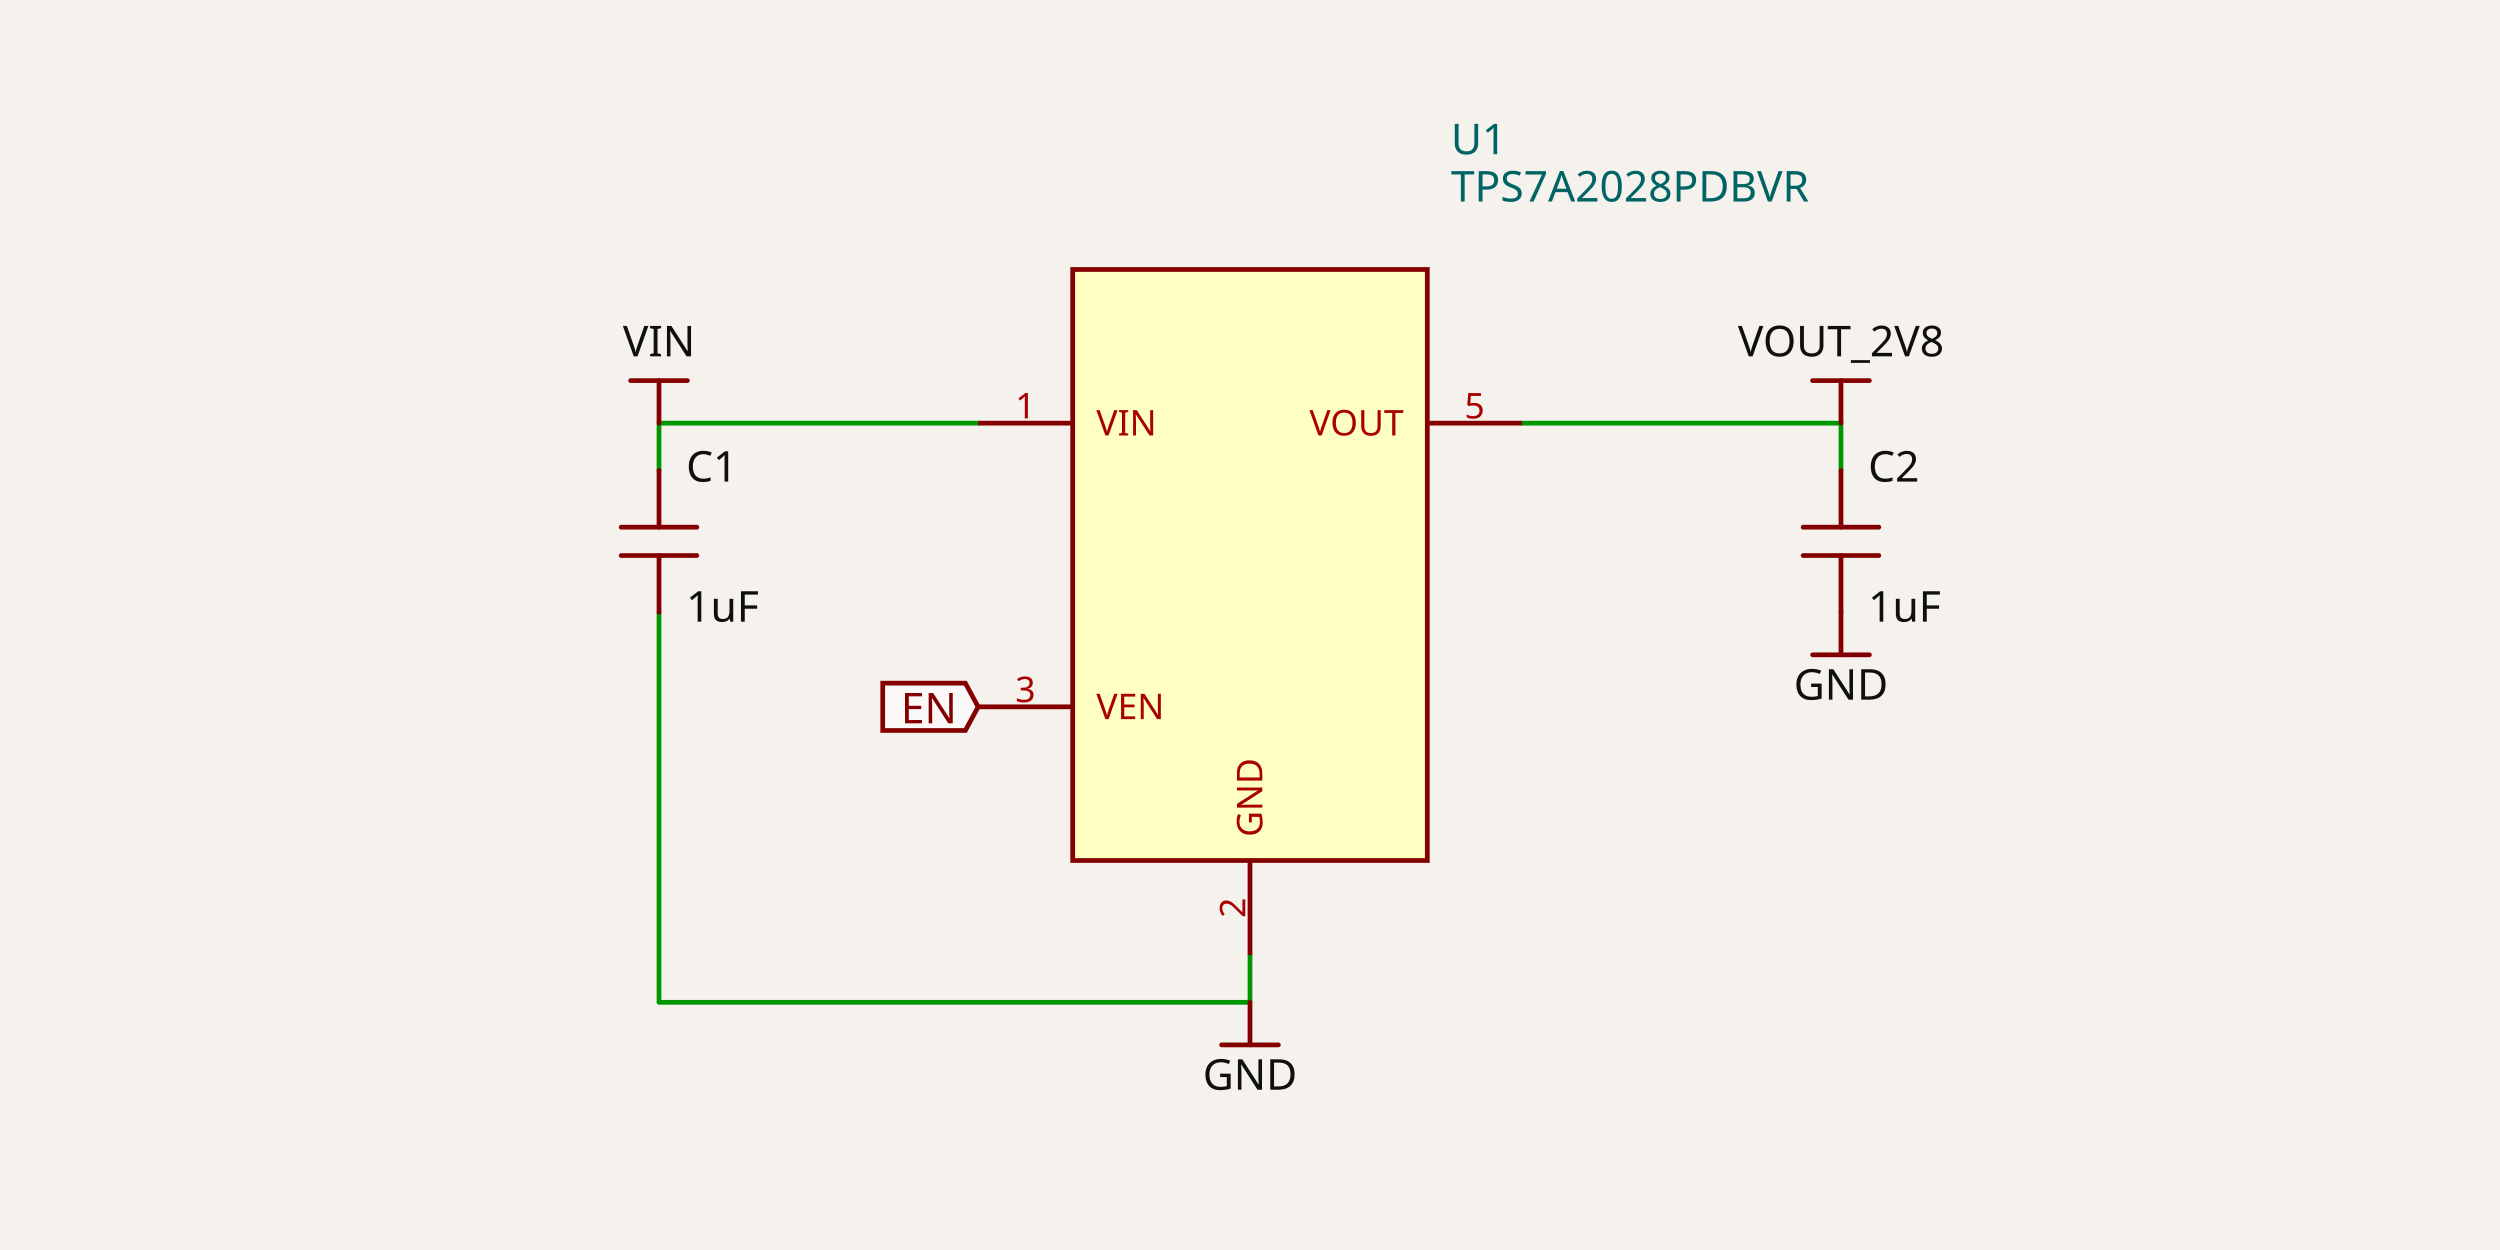
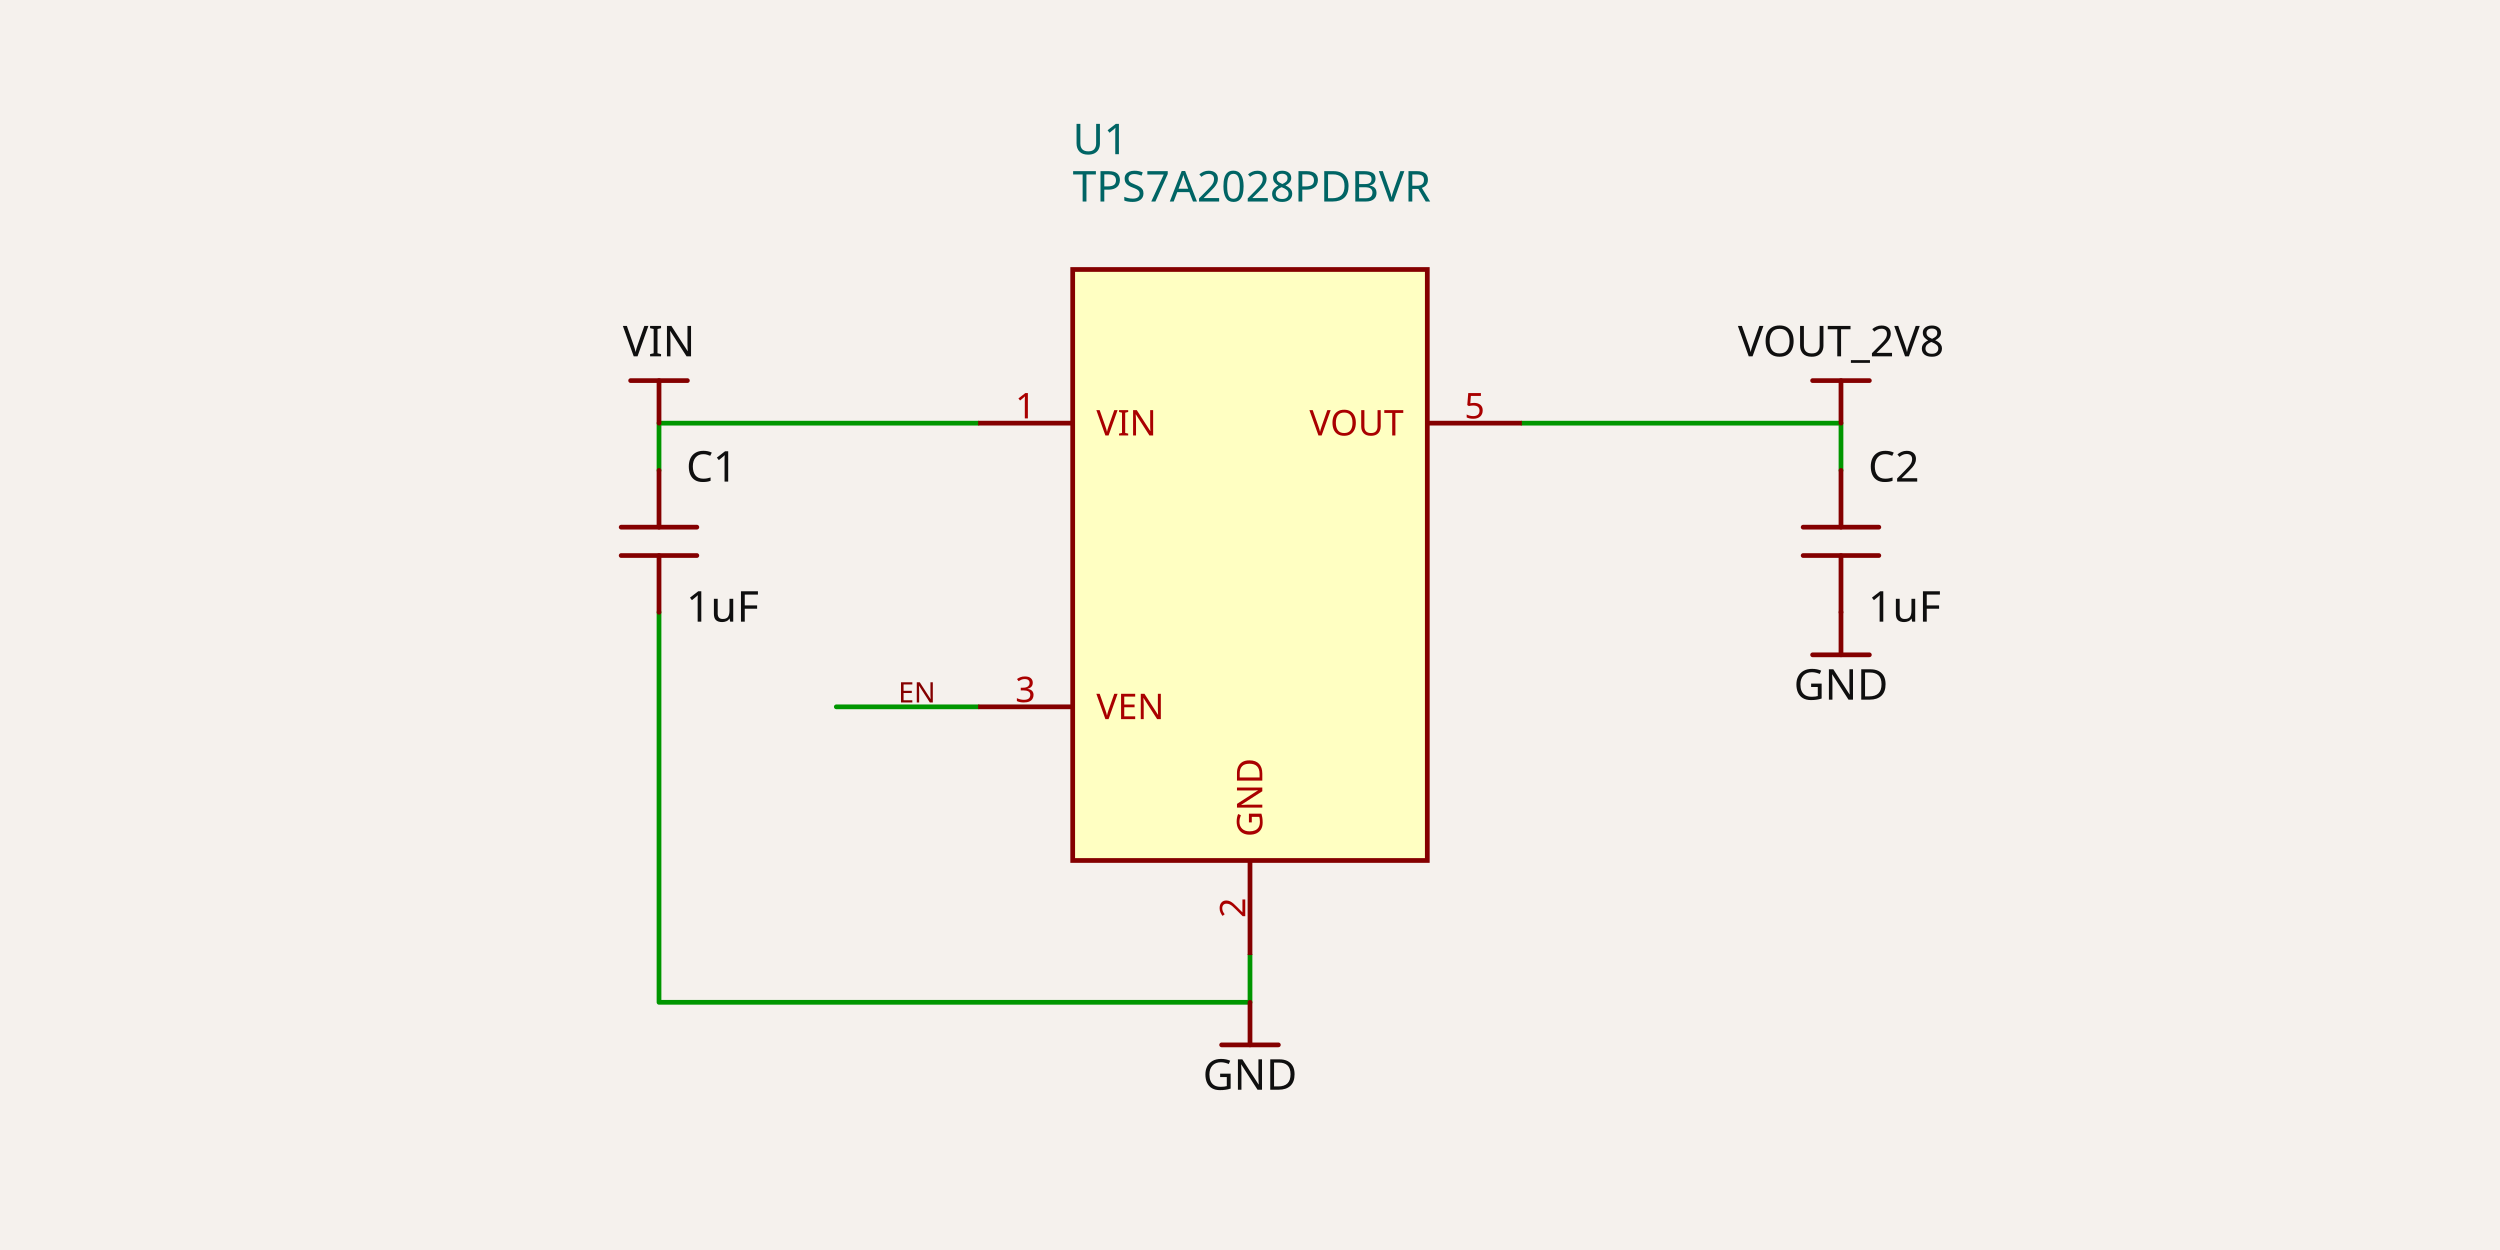
<svg xmlns="http://www.w3.org/2000/svg" class="tscircuit-schematic" width="1200" height="600" style="background-color: rgb(245, 241, 237)" data-real-to-screen-transform="matrix(113.4701699531,0,0,-113.4701699531,600,271.1937061879)">
  <style>
              .boundary { fill: rgb(245, 241, 237); }
              .schematic-boundary { fill: none; stroke: #fff; }
              .component { fill: none; stroke: rgb(132, 0, 0); }
              .chip { fill: rgb(255, 255, 194); stroke: rgb(132, 0, 0); }
              .component-pin { fill: none; stroke: rgb(132, 0, 0); }
              .text { font-family: sans-serif; fill: rgb(0, 150, 0); }
              .pin-number { fill: rgb(169, 0, 0); }
              .port-label { fill: rgb(0, 100, 100); }
              .component-name { fill: rgb(0, 100, 100); }
              
            </style>
  <rect class="boundary" x="0" y="0" width="1200" height="600" />
  <g class="trace sch-trace" data-layer="base" data-circuit-json-type="schematic_trace" data-schematic-trace-id="schematic_trace_0" data-subcircuit-connectivity-map-key="unnamedsubcircuitsubcircuit_source_group_0_connectivity_net0">
    <path d="M 469.509 203.112 L 316.325 203.112 L 316.325 216.728 L 316.325 225.806" class="trace-invisible-hover-outline sch-trace-hitbox" stroke="rgb(0, 150, 0)" fill="none" stroke-width="18.155px" stroke-linecap="round" opacity="0" stroke-linejoin="round" />
    <path class="sch-trace-path" d="M 469.509 203.112 L 316.325 203.112 L 316.325 216.728 L 316.325 225.806" stroke="rgb(0, 150, 0)" fill="none" stroke-width="2.269px" stroke-linecap="round" stroke-linejoin="round" />
  </g>
  <g class="trace sch-trace" data-layer="base" data-circuit-json-type="schematic_trace" data-schematic-trace-id="schematic_trace_1" data-subcircuit-connectivity-map-key="unnamedsubcircuitsubcircuit_source_group_0_connectivity_net3">
    <path d="M 730.491 203.112 L 883.675 203.112 L 883.675 216.728 L 883.675 225.806" class="trace-invisible-hover-outline sch-trace-hitbox" stroke="rgb(0, 150, 0)" fill="none" stroke-width="18.155px" stroke-linecap="round" opacity="0" stroke-linejoin="round" />
    <path class="sch-trace-path" d="M 730.491 203.112 L 883.675 203.112 L 883.675 216.728 L 883.675 225.806" stroke="rgb(0, 150, 0)" fill="none" stroke-width="2.269px" stroke-linecap="round" stroke-linejoin="round" />
  </g>
  <g class="trace sch-trace" data-layer="base" data-circuit-json-type="schematic_trace" data-schematic-trace-id="schematic_trace_2" data-subcircuit-connectivity-map-key="unnamedsubcircuitsubcircuit_source_group_0_connectivity_net1">
    <path d="M 600 458.419 L 600 481.114 L 316.325 481.114 L 316.325 302.965 L 316.325 293.888" class="trace-invisible-hover-outline sch-trace-hitbox" stroke="rgb(0, 150, 0)" fill="none" stroke-width="18.155px" stroke-linecap="round" opacity="0" stroke-linejoin="round" />
    <path class="sch-trace-path" d="M 600 458.419 L 600 481.114 L 316.325 481.114 L 316.325 302.965 L 316.325 293.888" stroke="rgb(0, 150, 0)" fill="none" stroke-width="2.269px" stroke-linecap="round" stroke-linejoin="round" />
  </g>
+   <g class="trace sch-trace" data-layer="base" data-circuit-json-type="schematic_trace" data-schematic-trace-id="schematic_trace_3" data-subcircuit-connectivity-map-key="unnamedsubcircuitsubcircuit_source_group_0_connectivity_net2">
+     <path d="M 469.509 339.276 L 401.427 339.276" class="trace-invisible-hover-outline sch-trace-hitbox" stroke="rgb(0, 150, 0)" fill="none" stroke-width="18.155px" stroke-linecap="round" opacity="0" stroke-linejoin="round" />
+     <path class="sch-trace-path" d="M 469.509 339.276 L 401.427 339.276" stroke="rgb(0, 150, 0)" fill="none" stroke-width="2.269px" stroke-linecap="round" stroke-linejoin="round" />
+   </g>
  <g class="trace-overlays sch-trace-overlays" data-layer="overlay" data-circuit-json-type="schematic_trace" data-schematic-trace-id="schematic_trace_0" data-subcircuit-connectivity-map-key="unnamedsubcircuitsubcircuit_source_group_0_connectivity_net0" />
  <g class="trace-overlays sch-trace-overlays" data-layer="overlay" data-circuit-json-type="schematic_trace" data-schematic-trace-id="schematic_trace_1" data-subcircuit-connectivity-map-key="unnamedsubcircuitsubcircuit_source_group_0_connectivity_net3" />
  <g class="trace-overlays sch-trace-overlays" data-layer="overlay" data-circuit-json-type="schematic_trace" data-schematic-trace-id="schematic_trace_2" data-subcircuit-connectivity-map-key="unnamedsubcircuitsubcircuit_source_group_0_connectivity_net1" />
+   <g class="trace-overlays sch-trace-overlays" data-layer="overlay" data-circuit-json-type="schematic_trace" data-schematic-trace-id="schematic_trace_3" data-subcircuit-connectivity-map-key="unnamedsubcircuitsubcircuit_source_group_0_connectivity_net2" />
  <g class="sch-component" data-circuit-json-type="schematic_component" data-schematic-component-id="schematic_component_0">
    <rect class="component chip sch-component-body" x="514.897" y="129.356" width="170.205" height="283.675" stroke-width="2.269px" fill="rgb(255, 255, 194)" stroke="rgb(132, 0, 0)" />
    <rect class="component-overlay sch-component-overlay" x="514.897" y="129.356" width="170.205" height="283.675" fill="transparent" />
-     <text class="sch-text" x="696.45" y="89.641" fill="#006464" text-anchor="start" dominant-baseline="middle" font-family="sans-serif" font-size="20.425px" transform="rotate(0, 696.4496, 89.64143)">TPS7A2028PDBVR</text>
-     <text class="sch-text" x="696.45" y="66.947" fill="#006464" text-anchor="start" dominant-baseline="middle" font-family="sans-serif" font-size="20.425px" transform="rotate(0, 696.4496, 66.9474)">U1</text>
+     <text class="sch-text" x="514.897" y="89.641" fill="#006464" text-anchor="start" dominant-baseline="middle" font-family="sans-serif" font-size="20.425px" transform="rotate(0, 514.8974, 89.64143)">TPS7A2028PDBVR</text>
+     <text class="sch-text" x="514.897" y="66.947" fill="#006464" text-anchor="start" dominant-baseline="middle" font-family="sans-serif" font-size="20.425px" transform="rotate(0, 514.8974, 66.9474)">U1</text>
    <line class="component-pin sch-component-pin sch-port-line" x1="514.897" y1="203.112" x2="469.509" y2="203.112" stroke-width="2.269px" />
    <g class="sch-port" data-schematic-port-id="source_port_0">
      <rect x="467.24" y="200.842" width="4.539" height="4.539" opacity="0" />
    </g>
    <text class="pin-number sch-pin-number" x="492.203" y="200.842" style="font-family: sans-serif;" fill="rgb(169, 0, 0)" text-anchor="middle" dominant-baseline="auto" font-size="17.021px" transform="">1</text>
    <text class="pin-number sch-pin-label" x="526.244" y="203.112" style="font-family: sans-serif;" fill="rgb(169, 0, 0)" text-anchor="start" dominant-baseline="middle" font-size="17.021px" transform="">VIN</text>
    <line class="component-pin sch-component-pin sch-port-line" x1="600" y1="413.031" x2="600" y2="458.419" stroke-width="2.269px" />
    <g class="sch-port" data-schematic-port-id="source_port_1">
      <rect x="597.731" y="456.15" width="4.539" height="4.539" opacity="0" />
    </g>
    <text class="pin-number sch-pin-number" x="597.731" y="435.725" style="font-family: sans-serif;" fill="rgb(169, 0, 0)" text-anchor="middle" dominant-baseline="auto" font-size="17.021px" transform="rotate(-90 597.7306 435.7255)">2</text>
    <text class="pin-number sch-pin-label" x="600" y="401.684" style="font-family: sans-serif;" fill="rgb(169, 0, 0)" text-anchor="start" dominant-baseline="middle" font-size="17.021px" transform="rotate(-90 600 401.6844)">GND</text>
    <line class="component-pin sch-component-pin sch-port-line" x1="514.897" y1="339.276" x2="469.509" y2="339.276" stroke-width="2.269px" />
    <g class="sch-port" data-schematic-port-id="source_port_2">
      <rect x="467.24" y="337.006" width="4.539" height="4.539" opacity="0" />
    </g>
    <text class="pin-number sch-pin-number" x="492.203" y="337.006" style="font-family: sans-serif;" fill="rgb(169, 0, 0)" text-anchor="middle" dominant-baseline="auto" font-size="17.021px" transform="">3</text>
    <text class="pin-number sch-pin-label" x="526.244" y="339.276" style="font-family: sans-serif;" fill="rgb(169, 0, 0)" text-anchor="start" dominant-baseline="middle" font-size="17.021px" transform="">VEN</text>
    <line class="component-pin sch-component-pin sch-port-line" x1="685.103" y1="203.112" x2="730.491" y2="203.112" stroke-width="2.269px" />
    <g class="sch-port" data-schematic-port-id="source_port_4">
      <rect x="728.221" y="200.842" width="4.539" height="4.539" opacity="0" />
    </g>
    <text class="pin-number sch-pin-number" x="707.797" y="200.842" style="font-family: sans-serif;" fill="rgb(169, 0, 0)" text-anchor="middle" dominant-baseline="auto" font-size="17.021px" transform="">5</text>
    <text class="pin-number sch-pin-label" x="673.756" y="203.112" style="font-family: sans-serif;" fill="rgb(169, 0, 0)" text-anchor="end" dominant-baseline="middle" font-size="17.021px" transform="">VOUT</text>
  </g>
  <g class="sch-component" data-circuit-json-type="schematic_component" data-schematic-component-id="schematic_component_1">
    <rect class="component-overlay sch-component-overlay" x="298.167" y="225.806" width="36.315" height="68.082" fill="transparent" />
    <path class="sch-component-symbol-path" d="M 316.325 293.888 L 316.325 266.655" stroke="rgb(132, 0, 0)" fill="none" stroke-width="2.269px" stroke-linecap="round" />
    <path class="sch-component-symbol-path" d="M 316.325 253.038 L 316.325 225.806" stroke="rgb(132, 0, 0)" fill="none" stroke-width="2.269px" stroke-linecap="round" />
    <path class="sch-component-symbol-path" d="M 334.482 266.655 L 298.167 266.655" stroke="rgb(132, 0, 0)" fill="none" stroke-width="2.269px" stroke-linecap="round" />
    <path class="sch-component-symbol-path" d="M 334.482 253.038 L 298.167 253.038" stroke="rgb(132, 0, 0)" fill="none" stroke-width="2.269px" stroke-linecap="round" />
    <text class="sch-component-name sch-component-text" x="329.374" y="237.153" stroke="rgb(245, 241, 237)" stroke-width="2.269px" paint-order="stroke" fill="rgb(15, 15, 15)" font-family="sans-serif" text-anchor="start" dominant-baseline="ideographic" font-size="20.425px">C1</text>
    <text class="sch-component-text" x="329.374" y="282.541" fill="rgb(15, 15, 15)" font-family="sans-serif" text-anchor="start" dominant-baseline="hanging" font-size="20.425px">1uF</text>
  </g>
  <g class="sch-component" data-circuit-json-type="schematic_component" data-schematic-component-id="schematic_component_2">
    <rect class="component-overlay sch-component-overlay" x="865.518" y="225.806" width="36.315" height="68.082" fill="transparent" />
    <path class="sch-component-symbol-path" d="M 883.675 293.888 L 883.675 266.655" stroke="rgb(132, 0, 0)" fill="none" stroke-width="2.269px" stroke-linecap="round" />
    <path class="sch-component-symbol-path" d="M 883.675 253.038 L 883.675 225.806" stroke="rgb(132, 0, 0)" fill="none" stroke-width="2.269px" stroke-linecap="round" />
    <path class="sch-component-symbol-path" d="M 901.833 266.655 L 865.518 266.655" stroke="rgb(132, 0, 0)" fill="none" stroke-width="2.269px" stroke-linecap="round" />
    <path class="sch-component-symbol-path" d="M 901.833 253.038 L 865.518 253.038" stroke="rgb(132, 0, 0)" fill="none" stroke-width="2.269px" stroke-linecap="round" />
    <text class="sch-component-name sch-component-text" x="896.724" y="237.153" stroke="rgb(245, 241, 237)" stroke-width="2.269px" paint-order="stroke" fill="rgb(15, 15, 15)" font-family="sans-serif" text-anchor="start" dominant-baseline="ideographic" font-size="20.425px">C2</text>
    <text class="sch-component-text" x="896.724" y="282.541" fill="rgb(15, 15, 15)" font-family="sans-serif" text-anchor="start" dominant-baseline="hanging" font-size="20.425px">1uF</text>
  </g>
  <g class="schematic-port-hover sch-port-hover" data-schematic-port-id="source_port_0">
    <circle cx="469.509" cy="203.112" r="4.539" fill="red" opacity="0" />
  </g>
  <g class="schematic-port-hover sch-port-hover" data-schematic-port-id="source_port_1">
    <circle cx="600" cy="458.419" r="4.539" fill="red" opacity="0" />
  </g>
  <g class="schematic-port-hover sch-port-hover" data-schematic-port-id="source_port_2">
    <circle cx="469.509" cy="339.276" r="4.539" fill="red" opacity="0" />
  </g>
  <g class="schematic-port-hover sch-port-hover" data-schematic-port-id="source_port_4">
    <circle cx="730.491" cy="203.112" r="4.539" fill="red" opacity="0" />
  </g>
  <g class="schematic-port-hover sch-port-hover" data-schematic-port-id="source_port_5">
    <circle cx="316.325" cy="225.806" r="4.539" fill="red" opacity="0" />
  </g>
  <g class="schematic-port-hover sch-port-hover" data-schematic-port-id="source_port_6">
    <circle cx="316.325" cy="293.888" r="4.539" fill="red" opacity="0" />
  </g>
  <g class="schematic-port-hover sch-port-hover" data-schematic-port-id="source_port_7">
    <circle cx="883.675" cy="225.806" r="4.539" fill="red" opacity="0" />
  </g>
  <g class="schematic-port-hover sch-port-hover" data-schematic-port-id="source_port_8">
    <circle cx="883.675" cy="293.888" r="4.539" fill="red" opacity="0" />
  </g>
  <rect class="component-overlay sch-component-overlay sch-net-label-overlay" data-circuit-json-type="schematic_net_label" data-schematic-net-label-id="schematic_net_label_0" x="302.708" y="182.687" width="27.233" height="20.425" fill="transparent" />
  <path class="sch-net-label-symbol-path" data-circuit-json-type="schematic_net_label" data-schematic-net-label-id="schematic_net_label_0" d="M 329.941 182.687 L 302.708 182.687" stroke="rgb(132, 0, 0)" fill="none" stroke-width="2.269px" stroke-linecap="round" />
  <path class="sch-net-label-symbol-path" data-circuit-json-type="schematic_net_label" data-schematic-net-label-id="schematic_net_label_0" d="M 316.325 182.687 L 316.325 203.112" stroke="rgb(132, 0, 0)" fill="none" stroke-width="2.269px" stroke-linecap="round" />
  <text class="sch-net-label-symbol-text" data-circuit-json-type="schematic_net_label" data-schematic-net-label-id="schematic_net_label_0" x="316.325" y="177.013" fill="rgb(15, 15, 15)" font-family="sans-serif" text-anchor="middle" dominant-baseline="ideographic" font-size="20.425px">VIN</text>
  <rect class="component-overlay sch-component-overlay sch-net-label-overlay" data-circuit-json-type="schematic_net_label" data-schematic-net-label-id="schematic_net_label_1" x="586.384" y="481.114" width="27.233" height="20.425" fill="transparent" />
  <path class="sch-net-label-symbol-path" data-circuit-json-type="schematic_net_label" data-schematic-net-label-id="schematic_net_label_1" d="M 586.384 501.538 L 613.616 501.538" stroke="rgb(132, 0, 0)" fill="none" stroke-width="2.269px" stroke-linecap="round" />
  <path class="sch-net-label-symbol-path" data-circuit-json-type="schematic_net_label" data-schematic-net-label-id="schematic_net_label_1" d="M 600 501.538 L 600 481.114" stroke="rgb(132, 0, 0)" fill="none" stroke-width="2.269px" stroke-linecap="round" />
  <text class="sch-net-label-symbol-text" data-circuit-json-type="schematic_net_label" data-schematic-net-label-id="schematic_net_label_1" x="600" y="507.212" fill="rgb(15, 15, 15)" font-family="sans-serif" text-anchor="middle" dominant-baseline="hanging" font-size="20.425px">GND</text>
  <rect class="component-overlay sch-component-overlay sch-net-label-overlay" data-circuit-json-type="schematic_net_label" data-schematic-net-label-id="schematic_net_label_2" x="870.059" y="293.888" width="27.233" height="20.425" fill="transparent" />
  <path class="sch-net-label-symbol-path" data-circuit-json-type="schematic_net_label" data-schematic-net-label-id="schematic_net_label_2" d="M 870.059 314.312 L 897.292 314.312" stroke="rgb(132, 0, 0)" fill="none" stroke-width="2.269px" stroke-linecap="round" />
  <path class="sch-net-label-symbol-path" data-circuit-json-type="schematic_net_label" data-schematic-net-label-id="schematic_net_label_2" d="M 883.675 314.312 L 883.675 293.888" stroke="rgb(132, 0, 0)" fill="none" stroke-width="2.269px" stroke-linecap="round" />
  <text class="sch-net-label-symbol-text" data-circuit-json-type="schematic_net_label" data-schematic-net-label-id="schematic_net_label_2" x="883.675" y="319.986" fill="rgb(15, 15, 15)" font-family="sans-serif" text-anchor="middle" dominant-baseline="hanging" font-size="20.425px">GND</text>
-   <path class="net-label sch-net-label" data-circuit-json-type="schematic_net_label" data-schematic-net-label-id="schematic_net_label_3" d="     M 469.509,339.276     L 463.382,350.623     L 423.713,350.623     L 423.713,327.929     L 463.382,327.929     Z   " fill="rgba(255, 255, 255, 0.6)" stroke="rgb(132, 0, 0)" stroke-width="2.269px" />
-   <text class="net-label-text sch-net-label-text" data-circuit-json-type="schematic_net_label" data-schematic-net-label-id="schematic_net_label_3" x="459.297" y="339.276" fill="rgb(132, 0, 0)" text-anchor="end" dominant-baseline="central" font-family="sans-serif" font-variant-numeric="tabular-nums" font-size="20.425px" transform="">EN</text>
-   <rect class="component-overlay sch-component-overlay sch-net-label-overlay" data-circuit-json-type="schematic_net_label" data-schematic-net-label-id="schematic_net_label_4" x="870.059" y="182.687" width="27.233" height="20.425" fill="transparent" />
-   <path class="sch-net-label-symbol-path" data-circuit-json-type="schematic_net_label" data-schematic-net-label-id="schematic_net_label_4" d="M 897.292 182.687 L 870.059 182.687" stroke="rgb(132, 0, 0)" fill="none" stroke-width="2.269px" stroke-linecap="round" />
-   <path class="sch-net-label-symbol-path" data-circuit-json-type="schematic_net_label" data-schematic-net-label-id="schematic_net_label_4" d="M 883.675 182.687 L 883.675 203.112" stroke="rgb(132, 0, 0)" fill="none" stroke-width="2.269px" stroke-linecap="round" />
-   <text class="sch-net-label-symbol-text" data-circuit-json-type="schematic_net_label" data-schematic-net-label-id="schematic_net_label_4" x="883.675" y="177.013" fill="rgb(15, 15, 15)" font-family="sans-serif" text-anchor="middle" dominant-baseline="ideographic" font-size="20.425px">VOUT_2V8</text>
+   <rect class="component-overlay sch-component-overlay sch-net-label-overlay" data-circuit-json-type="schematic_net_label" data-schematic-net-label-id="schematic_net_label_3" x="870.059" y="182.687" width="27.233" height="20.425" fill="transparent" />
+   <path class="sch-net-label-symbol-path" data-circuit-json-type="schematic_net_label" data-schematic-net-label-id="schematic_net_label_3" d="M 897.292 182.687 L 870.059 182.687" stroke="rgb(132, 0, 0)" fill="none" stroke-width="2.269px" stroke-linecap="round" />
+   <path class="sch-net-label-symbol-path" data-circuit-json-type="schematic_net_label" data-schematic-net-label-id="schematic_net_label_3" d="M 883.675 182.687 L 883.675 203.112" stroke="rgb(132, 0, 0)" fill="none" stroke-width="2.269px" stroke-linecap="round" />
+   <text class="sch-net-label-symbol-text" data-circuit-json-type="schematic_net_label" data-schematic-net-label-id="schematic_net_label_3" x="883.675" y="177.013" fill="rgb(15, 15, 15)" font-family="sans-serif" text-anchor="middle" dominant-baseline="ideographic" font-size="20.425px">VOUT_2V8</text>
+   <text class="sch-text" x="449.085" y="332.468" fill="rgb(132, 0, 0)" text-anchor="end" dominant-baseline="middle" font-family="sans-serif" font-size="13.616px" transform="rotate(0, 449.0847, 332.4676)">EN</text>
</svg>
